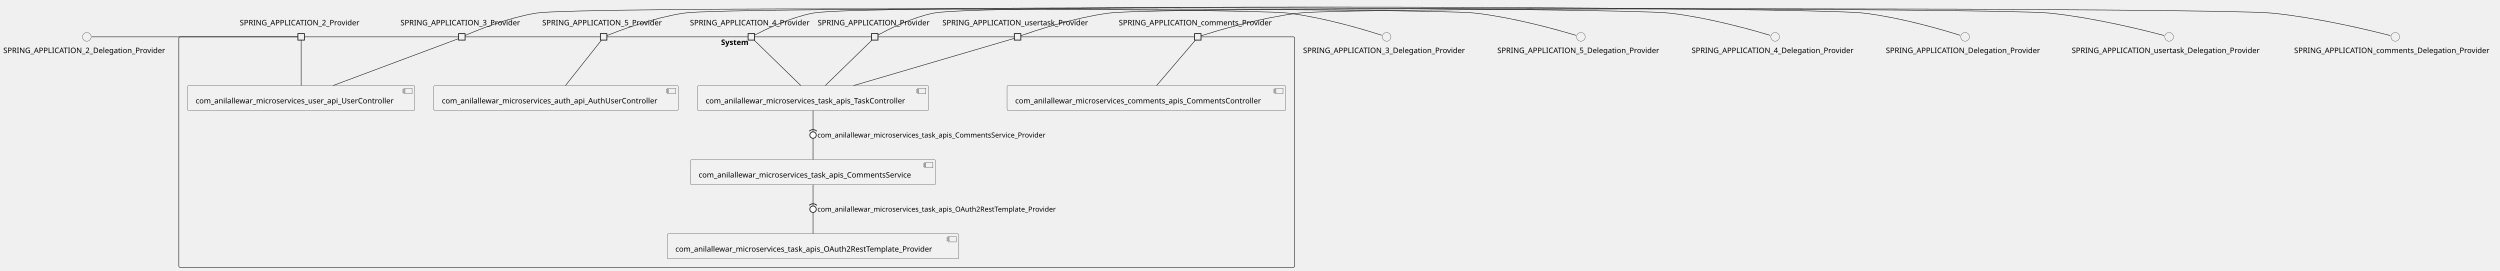
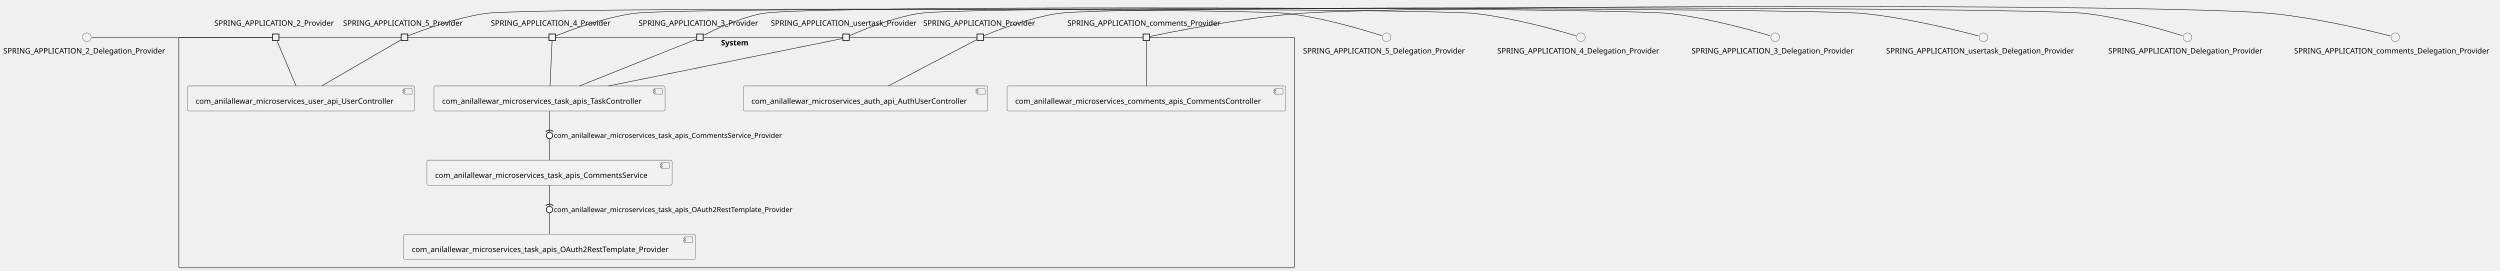
<svg xmlns="http://www.w3.org/2000/svg" xmlns:xlink="http://www.w3.org/1999/xlink" contentStyleType="text/css" height="500px" preserveAspectRatio="none" style="width:4620px;height:500px;background:#FFFFFF;" version="1.1" viewBox="0 0 4620 500" width="4620px" zoomAndPan="magnify">
  <defs />
  <g>
    <g id="cluster_System">
-       <rect fill="none" height="426" rx="2.5" ry="2.5" style="stroke:#181818;stroke-width:1.0;" width="2062" x="330.5" y="68.11" />
-       <text fill="#000000" font-family="sans-serif" font-size="14" font-weight="bold" lengthAdjust="spacing" textLength="58" x="1332.5" y="83.105">System</text>
+       <rect fill="none" height="426" rx="2.5" ry="2.5" style="stroke:#181818;stroke-width:1.0;" width="2062" x="330.5" y="68.87" />
+       <text fill="#000000" font-family="sans-serif" font-size="14" font-weight="bold" lengthAdjust="spacing" textLength="58" x="1332.5" y="83.865">System</text>
    </g>
    <g id="elem_com_anilallewar_microservices_auth_api_AuthUserController">
-       <a href="anilallewar-microservices-basics-spring-boot.repository#_PPZ9QNhoEe-UpcS5Y8FHAg" target="_top" title="anilallewar-microservices-basics-spring-boot.repository#_PPZ9QNhoEe-UpcS5Y8FHAg" xlink:actuate="onRequest" xlink:href="anilallewar-microservices-basics-spring-boot.repository#_PPZ9QNhoEe-UpcS5Y8FHAg" xlink:show="new" xlink:title="anilallewar-microservices-basics-spring-boot.repository#_PPZ9QNhoEe-UpcS5Y8FHAg" xlink:type="simple">
-         <rect fill="#F1F1F1" height="46.297" rx="2.5" ry="2.5" style="stroke:#181818;stroke-width:0.5;" width="452" x="801.5" y="158.11" />
-         <rect fill="#F1F1F1" height="10" style="stroke:#181818;stroke-width:0.5;" width="15" x="1233.5" y="163.11" />
-         <rect fill="#F1F1F1" height="2" style="stroke:#181818;stroke-width:0.5;" width="4" x="1231.5" y="165.11" />
-         <rect fill="#F1F1F1" height="2" style="stroke:#181818;stroke-width:0.5;" width="4" x="1231.5" y="169.11" />
-         <text fill="#000000" font-family="sans-serif" font-size="14" lengthAdjust="spacing" textLength="412" x="816.5" y="191.105">com_anilallewar_microservices_auth_api_AuthUserController</text>
+       <a href="anilallewar-microservices-basics-spring-boot.repository#_INRk-tkxEe-SrJo6BkeEEg" target="_top" title="anilallewar-microservices-basics-spring-boot.repository#_INRk-tkxEe-SrJo6BkeEEg" xlink:actuate="onRequest" xlink:href="anilallewar-microservices-basics-spring-boot.repository#_INRk-tkxEe-SrJo6BkeEEg" xlink:show="new" xlink:title="anilallewar-microservices-basics-spring-boot.repository#_INRk-tkxEe-SrJo6BkeEEg" xlink:type="simple">
+         <rect fill="#F1F1F1" height="46.297" rx="2.5" ry="2.5" style="stroke:#181818;stroke-width:0.5;" width="452" x="1373.5" y="158.87" />
+         <rect fill="#F1F1F1" height="10" style="stroke:#181818;stroke-width:0.5;" width="15" x="1805.5" y="163.87" />
+         <rect fill="#F1F1F1" height="2" style="stroke:#181818;stroke-width:0.5;" width="4" x="1803.5" y="165.87" />
+         <rect fill="#F1F1F1" height="2" style="stroke:#181818;stroke-width:0.5;" width="4" x="1803.5" y="169.87" />
+         <text fill="#000000" font-family="sans-serif" font-size="14" lengthAdjust="spacing" textLength="412" x="1388.5" y="191.865">com_anilallewar_microservices_auth_api_AuthUserController</text>
      </a>
    </g>
    <g id="elem_com_anilallewar_microservices_comments_apis_CommentsController">
-       <a href="anilallewar-microservices-basics-spring-boot.repository#_PPZ9QNhoEe-UpcS5Y8FHAg" target="_top" title="anilallewar-microservices-basics-spring-boot.repository#_PPZ9QNhoEe-UpcS5Y8FHAg" xlink:actuate="onRequest" xlink:href="anilallewar-microservices-basics-spring-boot.repository#_PPZ9QNhoEe-UpcS5Y8FHAg" xlink:show="new" xlink:title="anilallewar-microservices-basics-spring-boot.repository#_PPZ9QNhoEe-UpcS5Y8FHAg" xlink:type="simple">
-         <rect fill="#F1F1F1" height="46.297" rx="2.5" ry="2.5" style="stroke:#181818;stroke-width:0.5;" width="515" x="1861" y="158.11" />
-         <rect fill="#F1F1F1" height="10" style="stroke:#181818;stroke-width:0.5;" width="15" x="2356" y="163.11" />
-         <rect fill="#F1F1F1" height="2" style="stroke:#181818;stroke-width:0.5;" width="4" x="2354" y="165.11" />
-         <rect fill="#F1F1F1" height="2" style="stroke:#181818;stroke-width:0.5;" width="4" x="2354" y="169.11" />
-         <text fill="#000000" font-family="sans-serif" font-size="14" lengthAdjust="spacing" textLength="475" x="1876" y="191.105">com_anilallewar_microservices_comments_apis_CommentsController</text>
+       <a href="anilallewar-microservices-basics-spring-boot.repository#_INRk-tkxEe-SrJo6BkeEEg" target="_top" title="anilallewar-microservices-basics-spring-boot.repository#_INRk-tkxEe-SrJo6BkeEEg" xlink:actuate="onRequest" xlink:href="anilallewar-microservices-basics-spring-boot.repository#_INRk-tkxEe-SrJo6BkeEEg" xlink:show="new" xlink:title="anilallewar-microservices-basics-spring-boot.repository#_INRk-tkxEe-SrJo6BkeEEg" xlink:type="simple">
+         <rect fill="#F1F1F1" height="46.297" rx="2.5" ry="2.5" style="stroke:#181818;stroke-width:0.5;" width="515" x="1861" y="158.87" />
+         <rect fill="#F1F1F1" height="10" style="stroke:#181818;stroke-width:0.5;" width="15" x="2356" y="163.87" />
+         <rect fill="#F1F1F1" height="2" style="stroke:#181818;stroke-width:0.5;" width="4" x="2354" y="165.87" />
+         <rect fill="#F1F1F1" height="2" style="stroke:#181818;stroke-width:0.5;" width="4" x="2354" y="169.87" />
+         <text fill="#000000" font-family="sans-serif" font-size="14" lengthAdjust="spacing" textLength="475" x="1876" y="191.865">com_anilallewar_microservices_comments_apis_CommentsController</text>
      </a>
    </g>
    <g id="elem_com_anilallewar_microservices_task_apis_CommentsService">
-       <a href="anilallewar-microservices-basics-spring-boot.repository#_PPZ9QNhoEe-UpcS5Y8FHAg" target="_top" title="anilallewar-microservices-basics-spring-boot.repository#_PPZ9QNhoEe-UpcS5Y8FHAg" xlink:actuate="onRequest" xlink:href="anilallewar-microservices-basics-spring-boot.repository#_PPZ9QNhoEe-UpcS5Y8FHAg" xlink:show="new" xlink:title="anilallewar-microservices-basics-spring-boot.repository#_PPZ9QNhoEe-UpcS5Y8FHAg" xlink:type="simple">
-         <rect fill="#F1F1F1" height="46.297" rx="2.5" ry="2.5" style="stroke:#181818;stroke-width:0.5;" width="453" x="1276" y="295.11" />
-         <rect fill="#F1F1F1" height="10" style="stroke:#181818;stroke-width:0.5;" width="15" x="1709" y="300.11" />
-         <rect fill="#F1F1F1" height="2" style="stroke:#181818;stroke-width:0.5;" width="4" x="1707" y="302.11" />
-         <rect fill="#F1F1F1" height="2" style="stroke:#181818;stroke-width:0.5;" width="4" x="1707" y="306.11" />
-         <text fill="#000000" font-family="sans-serif" font-size="14" lengthAdjust="spacing" textLength="413" x="1291" y="328.105">com_anilallewar_microservices_task_apis_CommentsService</text>
+       <a href="anilallewar-microservices-basics-spring-boot.repository#_INRk-tkxEe-SrJo6BkeEEg" target="_top" title="anilallewar-microservices-basics-spring-boot.repository#_INRk-tkxEe-SrJo6BkeEEg" xlink:actuate="onRequest" xlink:href="anilallewar-microservices-basics-spring-boot.repository#_INRk-tkxEe-SrJo6BkeEEg" xlink:show="new" xlink:title="anilallewar-microservices-basics-spring-boot.repository#_INRk-tkxEe-SrJo6BkeEEg" xlink:type="simple">
+         <rect fill="#F1F1F1" height="46.297" rx="2.5" ry="2.5" style="stroke:#181818;stroke-width:0.5;" width="453" x="789" y="295.87" />
+         <rect fill="#F1F1F1" height="10" style="stroke:#181818;stroke-width:0.5;" width="15" x="1222" y="300.87" />
+         <rect fill="#F1F1F1" height="2" style="stroke:#181818;stroke-width:0.5;" width="4" x="1220" y="302.87" />
+         <rect fill="#F1F1F1" height="2" style="stroke:#181818;stroke-width:0.5;" width="4" x="1220" y="306.87" />
+         <text fill="#000000" font-family="sans-serif" font-size="14" lengthAdjust="spacing" textLength="413" x="804" y="328.865">com_anilallewar_microservices_task_apis_CommentsService</text>
      </a>
    </g>
    <g id="elem_com_anilallewar_microservices_task_apis_OAuth2RestTemplate_Provider">
-       <a href="anilallewar-microservices-basics-spring-boot.repository#_PPZ9QNhoEe-UpcS5Y8FHAg" target="_top" title="anilallewar-microservices-basics-spring-boot.repository#_PPZ9QNhoEe-UpcS5Y8FHAg" xlink:actuate="onRequest" xlink:href="anilallewar-microservices-basics-spring-boot.repository#_PPZ9QNhoEe-UpcS5Y8FHAg" xlink:show="new" xlink:title="anilallewar-microservices-basics-spring-boot.repository#_PPZ9QNhoEe-UpcS5Y8FHAg" xlink:type="simple">
-         <rect fill="#F1F1F1" height="46.297" rx="2.5" ry="2.5" style="stroke:#181818;stroke-width:0.5;" width="539" x="1233" y="432.11" />
-         <rect fill="#F1F1F1" height="10" style="stroke:#181818;stroke-width:0.5;" width="15" x="1752" y="437.11" />
-         <rect fill="#F1F1F1" height="2" style="stroke:#181818;stroke-width:0.5;" width="4" x="1750" y="439.11" />
-         <rect fill="#F1F1F1" height="2" style="stroke:#181818;stroke-width:0.5;" width="4" x="1750" y="443.11" />
-         <text fill="#000000" font-family="sans-serif" font-size="14" lengthAdjust="spacing" textLength="499" x="1248" y="465.105">com_anilallewar_microservices_task_apis_OAuth2RestTemplate_Provider</text>
+       <a href="anilallewar-microservices-basics-spring-boot.repository#_INRk-tkxEe-SrJo6BkeEEg" target="_top" title="anilallewar-microservices-basics-spring-boot.repository#_INRk-tkxEe-SrJo6BkeEEg" xlink:actuate="onRequest" xlink:href="anilallewar-microservices-basics-spring-boot.repository#_INRk-tkxEe-SrJo6BkeEEg" xlink:show="new" xlink:title="anilallewar-microservices-basics-spring-boot.repository#_INRk-tkxEe-SrJo6BkeEEg" xlink:type="simple">
+         <rect fill="#F1F1F1" height="46.297" rx="2.5" ry="2.5" style="stroke:#181818;stroke-width:0.5;" width="539" x="746" y="432.87" />
+         <rect fill="#F1F1F1" height="10" style="stroke:#181818;stroke-width:0.5;" width="15" x="1265" y="437.87" />
+         <rect fill="#F1F1F1" height="2" style="stroke:#181818;stroke-width:0.5;" width="4" x="1263" y="439.87" />
+         <rect fill="#F1F1F1" height="2" style="stroke:#181818;stroke-width:0.5;" width="4" x="1263" y="443.87" />
+         <text fill="#000000" font-family="sans-serif" font-size="14" lengthAdjust="spacing" textLength="499" x="761" y="465.865">com_anilallewar_microservices_task_apis_OAuth2RestTemplate_Provider</text>
      </a>
    </g>
    <g id="elem_com_anilallewar_microservices_task_apis_TaskController">
-       <a href="anilallewar-microservices-basics-spring-boot.repository#_PPZ9QNhoEe-UpcS5Y8FHAg" target="_top" title="anilallewar-microservices-basics-spring-boot.repository#_PPZ9QNhoEe-UpcS5Y8FHAg" xlink:actuate="onRequest" xlink:href="anilallewar-microservices-basics-spring-boot.repository#_PPZ9QNhoEe-UpcS5Y8FHAg" xlink:show="new" xlink:title="anilallewar-microservices-basics-spring-boot.repository#_PPZ9QNhoEe-UpcS5Y8FHAg" xlink:type="simple">
-         <rect fill="#F1F1F1" height="46.297" rx="2.5" ry="2.5" style="stroke:#181818;stroke-width:0.5;" width="427" x="1289" y="158.11" />
-         <rect fill="#F1F1F1" height="10" style="stroke:#181818;stroke-width:0.5;" width="15" x="1696" y="163.11" />
-         <rect fill="#F1F1F1" height="2" style="stroke:#181818;stroke-width:0.5;" width="4" x="1694" y="165.11" />
-         <rect fill="#F1F1F1" height="2" style="stroke:#181818;stroke-width:0.5;" width="4" x="1694" y="169.11" />
-         <text fill="#000000" font-family="sans-serif" font-size="14" lengthAdjust="spacing" textLength="387" x="1304" y="191.105">com_anilallewar_microservices_task_apis_TaskController</text>
+       <a href="anilallewar-microservices-basics-spring-boot.repository#_INRk-tkxEe-SrJo6BkeEEg" target="_top" title="anilallewar-microservices-basics-spring-boot.repository#_INRk-tkxEe-SrJo6BkeEEg" xlink:actuate="onRequest" xlink:href="anilallewar-microservices-basics-spring-boot.repository#_INRk-tkxEe-SrJo6BkeEEg" xlink:show="new" xlink:title="anilallewar-microservices-basics-spring-boot.repository#_INRk-tkxEe-SrJo6BkeEEg" xlink:type="simple">
+         <rect fill="#F1F1F1" height="46.297" rx="2.5" ry="2.5" style="stroke:#181818;stroke-width:0.5;" width="427" x="802" y="158.87" />
+         <rect fill="#F1F1F1" height="10" style="stroke:#181818;stroke-width:0.5;" width="15" x="1209" y="163.87" />
+         <rect fill="#F1F1F1" height="2" style="stroke:#181818;stroke-width:0.5;" width="4" x="1207" y="165.87" />
+         <rect fill="#F1F1F1" height="2" style="stroke:#181818;stroke-width:0.5;" width="4" x="1207" y="169.87" />
+         <text fill="#000000" font-family="sans-serif" font-size="14" lengthAdjust="spacing" textLength="387" x="817" y="191.865">com_anilallewar_microservices_task_apis_TaskController</text>
      </a>
    </g>
    <g id="elem_com_anilallewar_microservices_user_api_UserController">
-       <a href="anilallewar-microservices-basics-spring-boot.repository#_PPZ9QNhoEe-UpcS5Y8FHAg" target="_top" title="anilallewar-microservices-basics-spring-boot.repository#_PPZ9QNhoEe-UpcS5Y8FHAg" xlink:actuate="onRequest" xlink:href="anilallewar-microservices-basics-spring-boot.repository#_PPZ9QNhoEe-UpcS5Y8FHAg" xlink:show="new" xlink:title="anilallewar-microservices-basics-spring-boot.repository#_PPZ9QNhoEe-UpcS5Y8FHAg" xlink:type="simple">
-         <rect fill="#F1F1F1" height="46.297" rx="2.5" ry="2.5" style="stroke:#181818;stroke-width:0.5;" width="420" x="346.5" y="158.11" />
-         <rect fill="#F1F1F1" height="10" style="stroke:#181818;stroke-width:0.5;" width="15" x="746.5" y="163.11" />
-         <rect fill="#F1F1F1" height="2" style="stroke:#181818;stroke-width:0.5;" width="4" x="744.5" y="165.11" />
-         <rect fill="#F1F1F1" height="2" style="stroke:#181818;stroke-width:0.5;" width="4" x="744.5" y="169.11" />
-         <text fill="#000000" font-family="sans-serif" font-size="14" lengthAdjust="spacing" textLength="380" x="361.5" y="191.105">com_anilallewar_microservices_user_api_UserController</text>
+       <a href="anilallewar-microservices-basics-spring-boot.repository#_INRk-tkxEe-SrJo6BkeEEg" target="_top" title="anilallewar-microservices-basics-spring-boot.repository#_INRk-tkxEe-SrJo6BkeEEg" xlink:actuate="onRequest" xlink:href="anilallewar-microservices-basics-spring-boot.repository#_INRk-tkxEe-SrJo6BkeEEg" xlink:show="new" xlink:title="anilallewar-microservices-basics-spring-boot.repository#_INRk-tkxEe-SrJo6BkeEEg" xlink:type="simple">
+         <rect fill="#F1F1F1" height="46.297" rx="2.5" ry="2.5" style="stroke:#181818;stroke-width:0.5;" width="420" x="346.5" y="158.87" />
+         <rect fill="#F1F1F1" height="10" style="stroke:#181818;stroke-width:0.5;" width="15" x="746.5" y="163.87" />
+         <rect fill="#F1F1F1" height="2" style="stroke:#181818;stroke-width:0.5;" width="4" x="744.5" y="165.87" />
+         <rect fill="#F1F1F1" height="2" style="stroke:#181818;stroke-width:0.5;" width="4" x="744.5" y="169.87" />
+         <text fill="#000000" font-family="sans-serif" font-size="14" lengthAdjust="spacing" textLength="380" x="361.5" y="191.865">com_anilallewar_microservices_user_api_UserController</text>
      </a>
    </g>
-     <text fill="#000000" font-family="sans-serif" font-size="14" lengthAdjust="spacing" textLength="227" x="443" y="46.808">SPRING_APPLICATION_2_Provider</text>
-     <rect fill="#F1F1F1" height="12" style="stroke:#181818;stroke-width:1.5;" width="12" x="550.5" y="62.11" />
-     <text fill="#000000" font-family="sans-serif" font-size="14" lengthAdjust="spacing" textLength="227" x="740" y="46.808">SPRING_APPLICATION_3_Provider</text>
-     <rect fill="#F1F1F1" height="12" style="stroke:#181818;stroke-width:1.5;" width="12" x="847.5" y="62.11" />
-     <text fill="#000000" font-family="sans-serif" font-size="14" lengthAdjust="spacing" textLength="227" x="1275" y="46.808">SPRING_APPLICATION_4_Provider</text>
-     <rect fill="#F1F1F1" height="12" style="stroke:#181818;stroke-width:1.5;" width="12" x="1382.5" y="62.11" />
-     <text fill="#000000" font-family="sans-serif" font-size="14" lengthAdjust="spacing" textLength="227" x="1002" y="46.808">SPRING_APPLICATION_5_Provider</text>
-     <rect fill="#F1F1F1" height="12" style="stroke:#181818;stroke-width:1.5;" width="12" x="1109.5" y="62.11" />
-     <text fill="#000000" font-family="sans-serif" font-size="14" lengthAdjust="spacing" textLength="211" x="1511" y="46.808">SPRING_APPLICATION_Provider</text>
-     <rect fill="#F1F1F1" height="12" style="stroke:#181818;stroke-width:1.5;" width="12" x="1610.5" y="62.11" />
-     <text fill="#000000" font-family="sans-serif" font-size="14" lengthAdjust="spacing" textLength="292" x="2067.5" y="46.808">SPRING_APPLICATION_comments_Provider</text>
-     <rect fill="#F1F1F1" height="12" style="stroke:#181818;stroke-width:1.5;" width="12" x="2207.5" y="62.11" />
-     <text fill="#000000" font-family="sans-serif" font-size="14" lengthAdjust="spacing" textLength="278" x="1741.5" y="46.808">SPRING_APPLICATION_usertask_Provider</text>
-     <rect fill="#F1F1F1" height="12" style="stroke:#181818;stroke-width:1.5;" width="12" x="1874.5" y="62.11" />
+     <text fill="#000000" font-family="sans-serif" font-size="14" lengthAdjust="spacing" textLength="227" x="396" y="47.568">SPRING_APPLICATION_2_Provider</text>
+     <rect fill="#F1F1F1" height="12" style="stroke:#181818;stroke-width:1.5;" width="12" x="503.5" y="62.87" />
+     <text fill="#000000" font-family="sans-serif" font-size="14" lengthAdjust="spacing" textLength="227" x="1180" y="47.568">SPRING_APPLICATION_3_Provider</text>
+     <rect fill="#F1F1F1" height="12" style="stroke:#181818;stroke-width:1.5;" width="12" x="1287.5" y="62.87" />
+     <text fill="#000000" font-family="sans-serif" font-size="14" lengthAdjust="spacing" textLength="227" x="907" y="47.568">SPRING_APPLICATION_4_Provider</text>
+     <rect fill="#F1F1F1" height="12" style="stroke:#181818;stroke-width:1.5;" width="12" x="1014.5" y="62.87" />
+     <text fill="#000000" font-family="sans-serif" font-size="14" lengthAdjust="spacing" textLength="227" x="634" y="47.568">SPRING_APPLICATION_5_Provider</text>
+     <rect fill="#F1F1F1" height="12" style="stroke:#181818;stroke-width:1.5;" width="12" x="741.5" y="62.87" />
+     <text fill="#000000" font-family="sans-serif" font-size="14" lengthAdjust="spacing" textLength="211" x="1706" y="47.568">SPRING_APPLICATION_Provider</text>
+     <rect fill="#F1F1F1" height="12" style="stroke:#181818;stroke-width:1.5;" width="12" x="1805.5" y="62.87" />
+     <text fill="#000000" font-family="sans-serif" font-size="14" lengthAdjust="spacing" textLength="292" x="1972.5" y="47.568">SPRING_APPLICATION_comments_Provider</text>
+     <rect fill="#F1F1F1" height="12" style="stroke:#181818;stroke-width:1.5;" width="12" x="2112.5" y="62.87" />
+     <text fill="#000000" font-family="sans-serif" font-size="14" lengthAdjust="spacing" textLength="278" x="1424.5" y="47.568">SPRING_APPLICATION_usertask_Provider</text>
+     <rect fill="#F1F1F1" height="12" style="stroke:#181818;stroke-width:1.5;" width="12" x="1557.5" y="62.87" />
    <g id="elem_SPRING_APPLICATION_2_Delegation_Provider">
-       <ellipse cx="160.5" cy="68.11" fill="#F1F1F1" rx="8" ry="8" style="stroke:#181818;stroke-width:0.5;" />
-       <text fill="#000000" font-family="sans-serif" font-size="14" lengthAdjust="spacing" textLength="309" x="6" y="98.105">SPRING_APPLICATION_2_Delegation_Provider</text>
+       <ellipse cx="160.5" cy="68.87" fill="#F1F1F1" rx="8" ry="8" style="stroke:#181818;stroke-width:0.5;" />
+       <text fill="#000000" font-family="sans-serif" font-size="14" lengthAdjust="spacing" textLength="309" x="6" y="98.865">SPRING_APPLICATION_2_Delegation_Provider</text>
    </g>
    <g id="elem_SPRING_APPLICATION_3_Delegation_Provider">
-       <ellipse cx="2562.5" cy="68.11" fill="#F1F1F1" rx="8" ry="8" style="stroke:#181818;stroke-width:0.5;" />
-       <text fill="#000000" font-family="sans-serif" font-size="14" lengthAdjust="spacing" textLength="309" x="2408" y="98.105">SPRING_APPLICATION_3_Delegation_Provider</text>
+       <ellipse cx="3280.5" cy="68.87" fill="#F1F1F1" rx="8" ry="8" style="stroke:#181818;stroke-width:0.5;" />
+       <text fill="#000000" font-family="sans-serif" font-size="14" lengthAdjust="spacing" textLength="309" x="3126" y="98.865">SPRING_APPLICATION_3_Delegation_Provider</text>
    </g>
    <g id="elem_SPRING_APPLICATION_4_Delegation_Provider">
-       <ellipse cx="3280.5" cy="68.11" fill="#F1F1F1" rx="8" ry="8" style="stroke:#181818;stroke-width:0.5;" />
-       <text fill="#000000" font-family="sans-serif" font-size="14" lengthAdjust="spacing" textLength="309" x="3126" y="98.105">SPRING_APPLICATION_4_Delegation_Provider</text>
+       <ellipse cx="2921.5" cy="68.87" fill="#F1F1F1" rx="8" ry="8" style="stroke:#181818;stroke-width:0.5;" />
+       <text fill="#000000" font-family="sans-serif" font-size="14" lengthAdjust="spacing" textLength="309" x="2767" y="98.865">SPRING_APPLICATION_4_Delegation_Provider</text>
    </g>
    <g id="elem_SPRING_APPLICATION_5_Delegation_Provider">
-       <ellipse cx="2921.5" cy="68.11" fill="#F1F1F1" rx="8" ry="8" style="stroke:#181818;stroke-width:0.5;" />
-       <text fill="#000000" font-family="sans-serif" font-size="14" lengthAdjust="spacing" textLength="309" x="2767" y="98.105">SPRING_APPLICATION_5_Delegation_Provider</text>
+       <ellipse cx="2562.5" cy="68.87" fill="#F1F1F1" rx="8" ry="8" style="stroke:#181818;stroke-width:0.5;" />
+       <text fill="#000000" font-family="sans-serif" font-size="14" lengthAdjust="spacing" textLength="309" x="2408" y="98.865">SPRING_APPLICATION_5_Delegation_Provider</text>
    </g>
    <g id="elem_SPRING_APPLICATION_Delegation_Provider">
-       <ellipse cx="3631.5" cy="68.11" fill="#F1F1F1" rx="8" ry="8" style="stroke:#181818;stroke-width:0.5;" />
-       <text fill="#000000" font-family="sans-serif" font-size="14" lengthAdjust="spacing" textLength="293" x="3485" y="98.105">SPRING_APPLICATION_Delegation_Provider</text>
+       <ellipse cx="4042.5" cy="68.87" fill="#F1F1F1" rx="8" ry="8" style="stroke:#181818;stroke-width:0.5;" />
+       <text fill="#000000" font-family="sans-serif" font-size="14" lengthAdjust="spacing" textLength="293" x="3896" y="98.865">SPRING_APPLICATION_Delegation_Provider</text>
    </g>
    <g id="elem_SPRING_APPLICATION_comments_Delegation_Provider">
-       <ellipse cx="4426.5" cy="68.11" fill="#F1F1F1" rx="8" ry="8" style="stroke:#181818;stroke-width:0.5;" />
-       <text fill="#000000" font-family="sans-serif" font-size="14" lengthAdjust="spacing" textLength="374" x="4239.5" y="98.105">SPRING_APPLICATION_comments_Delegation_Provider</text>
+       <ellipse cx="4426.5" cy="68.87" fill="#F1F1F1" rx="8" ry="8" style="stroke:#181818;stroke-width:0.5;" />
+       <text fill="#000000" font-family="sans-serif" font-size="14" lengthAdjust="spacing" textLength="374" x="4239.5" y="98.865">SPRING_APPLICATION_comments_Delegation_Provider</text>
    </g>
    <g id="elem_SPRING_APPLICATION_usertask_Delegation_Provider">
-       <ellipse cx="4008.5" cy="68.11" fill="#F1F1F1" rx="8" ry="8" style="stroke:#181818;stroke-width:0.5;" />
-       <text fill="#000000" font-family="sans-serif" font-size="14" lengthAdjust="spacing" textLength="360" x="3828.5" y="98.105">SPRING_APPLICATION_usertask_Delegation_Provider</text>
+       <ellipse cx="3665.5" cy="68.87" fill="#F1F1F1" rx="8" ry="8" style="stroke:#181818;stroke-width:0.5;" />
+       <text fill="#000000" font-family="sans-serif" font-size="14" lengthAdjust="spacing" textLength="360" x="3485.5" y="98.865">SPRING_APPLICATION_usertask_Delegation_Provider</text>
    </g>
    <g id="link_SPRING_APPLICATION_2_Delegation_Provider_SPRING_APPLICATION_2_Provider">
-       <path d="M169.73,68.11 C222.11,68.11 508.14,68.11 550.31,68.11 " fill="none" id="SPRING_APPLICATION_2_Delegation_Provider-SPRING_APPLICATION_2_Provider" style="stroke:#181818;stroke-width:1.0;" />
+       <path d="M169.74,68.87 C218.08,68.87 464.16,68.87 503.26,68.87 " fill="none" id="SPRING_APPLICATION_2_Delegation_Provider-SPRING_APPLICATION_2_Provider" style="stroke:#181818;stroke-width:1.0;" />
    </g>
    <g id="link_SPRING_APPLICATION_2_Provider_com_anilallewar_microservices_user_api_UserController">
-       <path d="M556.5,74.17 C556.5,88.76 556.5,131.57 556.5,158.09 " fill="none" id="SPRING_APPLICATION_2_Provider-com_anilallewar_microservices_user_api_UserController" style="stroke:#181818;stroke-width:1.0;" />
+       <path d="M511.64,74.93 C517.82,89.52 535.95,132.33 547.18,158.85 " fill="none" id="SPRING_APPLICATION_2_Provider-com_anilallewar_microservices_user_api_UserController" style="stroke:#181818;stroke-width:1.0;" />
    </g>
    <g id="link_SPRING_APPLICATION_3_Delegation_Provider_SPRING_APPLICATION_3_Provider">
-       <path d="M2553.47,65.14 C2527.03,56.62 2447.32,32.19 2379,24.11 C2302.48,15.06 1068.15,12.31 992,24.11 C939.15,32.3 878.85,57.1 859.68,65.38 " fill="none" id="SPRING_APPLICATION_3_Delegation_Provider-SPRING_APPLICATION_3_Provider" style="stroke:#181818;stroke-width:1.0;" />
+       <path d="M3271.22,66.02 C3243.27,57.61 3157.32,32.98 3084,24.87 C2991.51,14.64 1500.52,8.03 1409,24.87 C1365.1,32.95 1316.29,56.95 1299.53,65.66 " fill="none" id="SPRING_APPLICATION_3_Delegation_Provider-SPRING_APPLICATION_3_Provider" style="stroke:#181818;stroke-width:1.0;" />
    </g>
-     <g id="link_SPRING_APPLICATION_3_Provider_com_anilallewar_microservices_user_api_UserController">
-       <path d="M847.3,71.43 C818.02,82.37 691.88,129.51 615.68,157.99 " fill="none" id="SPRING_APPLICATION_3_Provider-com_anilallewar_microservices_user_api_UserController" style="stroke:#181818;stroke-width:1.0;" />
+     <g id="link_SPRING_APPLICATION_3_Provider_com_anilallewar_microservices_task_apis_TaskController">
+       <path d="M1287.44,72.29 C1259.52,83.44 1141.77,130.45 1070.69,158.84 " fill="none" id="SPRING_APPLICATION_3_Provider-com_anilallewar_microservices_task_apis_TaskController" style="stroke:#181818;stroke-width:1.0;" />
    </g>
    <g id="link_SPRING_APPLICATION_4_Delegation_Provider_SPRING_APPLICATION_4_Provider">
-       <path d="M3271.22,65.26 C3243.27,56.85 3157.32,32.22 3084,24.11 C2996.7,14.46 1589.36,8.09 1503,24.11 C1459.66,32.15 1411.55,55.96 1394.72,64.77 " fill="none" id="SPRING_APPLICATION_4_Delegation_Provider-SPRING_APPLICATION_4_Provider" style="stroke:#181818;stroke-width:1.0;" />
+       <path d="M2912.22,66.02 C2884.27,57.61 2798.32,32.98 2725,24.87 C2639.13,15.37 1255.51,12.55 1170,24.87 C1112.69,33.13 1046.73,58.33 1026.62,66.37 " fill="none" id="SPRING_APPLICATION_4_Delegation_Provider-SPRING_APPLICATION_4_Provider" style="stroke:#181818;stroke-width:1.0;" />
    </g>
    <g id="link_SPRING_APPLICATION_4_Provider_com_anilallewar_microservices_task_apis_TaskController">
-       <path d="M1393.69,74.17 C1408.68,88.76 1452.64,131.57 1479.88,158.09 " fill="none" id="SPRING_APPLICATION_4_Provider-com_anilallewar_microservices_task_apis_TaskController" style="stroke:#181818;stroke-width:1.0;" />
+       <path d="M1020.27,74.93 C1019.61,89.52 1017.69,132.33 1016.49,158.85 " fill="none" id="SPRING_APPLICATION_4_Provider-com_anilallewar_microservices_task_apis_TaskController" style="stroke:#181818;stroke-width:1.0;" />
    </g>
    <g id="link_SPRING_APPLICATION_5_Delegation_Provider_SPRING_APPLICATION_5_Provider">
-       <path d="M2912.22,65.26 C2884.27,56.85 2798.32,32.22 2725,24.11 C2644.38,15.19 1345.28,12.54 1265,24.11 C1207.69,32.37 1141.73,57.57 1121.62,65.61 " fill="none" id="SPRING_APPLICATION_5_Delegation_Provider-SPRING_APPLICATION_5_Provider" style="stroke:#181818;stroke-width:1.0;" />
+       <path d="M2553.47,65.9 C2527.03,57.38 2447.32,32.95 2379,24.87 C2297.24,15.2 978.49,13.13 897,24.87 C839.69,33.13 773.73,58.33 753.62,66.37 " fill="none" id="SPRING_APPLICATION_5_Delegation_Provider-SPRING_APPLICATION_5_Provider" style="stroke:#181818;stroke-width:1.0;" />
    </g>
-     <g id="link_SPRING_APPLICATION_5_Provider_com_anilallewar_microservices_auth_api_AuthUserController">
-       <path d="M1111.49,74.17 C1099.92,88.76 1065.99,131.57 1044.96,158.09 " fill="none" id="SPRING_APPLICATION_5_Provider-com_anilallewar_microservices_auth_api_AuthUserController" style="stroke:#181818;stroke-width:1.0;" />
+     <g id="link_SPRING_APPLICATION_5_Provider_com_anilallewar_microservices_user_api_UserController">
+       <path d="M741.15,73.56 C718.68,86.62 641.86,131.27 594.67,158.69 " fill="none" id="SPRING_APPLICATION_5_Provider-com_anilallewar_microservices_user_api_UserController" style="stroke:#181818;stroke-width:1.0;" />
    </g>
    <g id="link_SPRING_APPLICATION_Delegation_Provider_SPRING_APPLICATION_Provider">
-       <path d="M3622.22,65.14 C3595.04,56.62 3513.11,32.18 3443,24.11 C3348.24,13.2 1819.65,6 1726,24.11 C1684.56,32.12 1638.91,55.73 1622.66,64.65 " fill="none" id="SPRING_APPLICATION_Delegation_Provider-SPRING_APPLICATION_Provider" style="stroke:#181818;stroke-width:1.0;" />
+       <path d="M4033.22,65.9 C4006.04,57.38 3924.11,32.94 3854,24.87 C3749.19,12.8 2059.33,9.23 1955,24.87 C1900.11,33.1 1837.22,58.09 1817.64,66.26 " fill="none" id="SPRING_APPLICATION_Delegation_Provider-SPRING_APPLICATION_Provider" style="stroke:#181818;stroke-width:1.0;" />
    </g>
-     <g id="link_SPRING_APPLICATION_Provider_com_anilallewar_microservices_task_apis_TaskController">
-       <path d="M1611.31,74.17 C1596.32,88.76 1552.36,131.57 1525.12,158.09 " fill="none" id="SPRING_APPLICATION_Provider-com_anilallewar_microservices_task_apis_TaskController" style="stroke:#181818;stroke-width:1.0;" />
+     <g id="link_SPRING_APPLICATION_Provider_com_anilallewar_microservices_auth_api_AuthUserController">
+       <path d="M1805.38,73.07 C1781.69,85.48 1694.64,131.06 1641.61,158.82 " fill="none" id="SPRING_APPLICATION_Provider-com_anilallewar_microservices_auth_api_AuthUserController" style="stroke:#181818;stroke-width:1.0;" />
    </g>
    <g id="link_SPRING_APPLICATION_comments_Delegation_Provider_SPRING_APPLICATION_comments_Provider">
-       <path d="M4417.41,65.72 C4386.69,57.79 4283.83,32.36 4197,24.11 C4097.67,14.67 2500.12,12.64 2401,24.11 C2328.26,32.53 2242.76,58.74 2219.56,66.15 " fill="none" id="SPRING_APPLICATION_comments_Delegation_Provider-SPRING_APPLICATION_comments_Provider" style="stroke:#181818;stroke-width:1.0;" />
+       <path d="M4417.41,66.48 C4386.69,58.55 4283.83,33.12 4197,24.87 C3998.34,6 2599.96,9.47 2401,24.87 C2289.16,33.53 2154.62,61.19 2124.62,67.56 " fill="none" id="SPRING_APPLICATION_comments_Delegation_Provider-SPRING_APPLICATION_comments_Provider" style="stroke:#181818;stroke-width:1.0;" />
    </g>
    <g id="link_SPRING_APPLICATION_comments_Provider_com_anilallewar_microservices_comments_apis_CommentsController">
-       <path d="M2209.17,74.17 C2196.68,88.76 2160.05,131.57 2137.35,158.09 " fill="none" id="SPRING_APPLICATION_comments_Provider-com_anilallewar_microservices_comments_apis_CommentsController" style="stroke:#181818;stroke-width:1.0;" />
+       <path d="M2118.5,74.93 C2118.5,89.52 2118.5,132.33 2118.5,158.85 " fill="none" id="SPRING_APPLICATION_comments_Provider-com_anilallewar_microservices_comments_apis_CommentsController" style="stroke:#181818;stroke-width:1.0;" />
    </g>
    <g id="link_SPRING_APPLICATION_usertask_Delegation_Provider_SPRING_APPLICATION_usertask_Provider">
-       <path d="M3999.27,65.61 C3969,57.55 3869.86,32.32 3786,24.11 C3690.01,14.71 2145.67,11.9 2050,24.11 C1984.56,32.47 1908.27,58.27 1886.55,65.94 " fill="none" id="SPRING_APPLICATION_usertask_Delegation_Provider-SPRING_APPLICATION_usertask_Provider" style="stroke:#181818;stroke-width:1.0;" />
+       <path d="M3656.27,66.37 C3626,58.31 3526.86,33.08 3443,24.87 C3346.52,15.42 1793.74,9.61 1698,24.87 C1646.81,33.03 1588.63,57.63 1569.76,66.03 " fill="none" id="SPRING_APPLICATION_usertask_Delegation_Provider-SPRING_APPLICATION_usertask_Provider" style="stroke:#181818;stroke-width:1.0;" />
    </g>
    <g id="link_SPRING_APPLICATION_usertask_Provider_com_anilallewar_microservices_task_apis_TaskController">
-       <path d="M1874.25,70.94 C1840.32,80.91 1676.03,129.15 1577.57,158.07 " fill="none" id="SPRING_APPLICATION_usertask_Provider-com_anilallewar_microservices_task_apis_TaskController" style="stroke:#181818;stroke-width:1.0;" />
+       <path d="M1557.35,71.12 C1515.51,79.59 1270.22,129.28 1124.4,158.81 " fill="none" id="SPRING_APPLICATION_usertask_Provider-com_anilallewar_microservices_task_apis_TaskController" style="stroke:#181818;stroke-width:1.0;" />
    </g>
    <g id="link_com_anilallewar_microservices_task_apis_TaskController_com_anilallewar_microservices_task_apis_CommentsService">
-       <path d="M1502.5,204.4 C1502.5,229.42 1502.5,269.76 1502.5,294.78 " fill="none" id="com_anilallewar_microservices_task_apis_TaskController-com_anilallewar_microservices_task_apis_CommentsService" style="stroke:#181818;stroke-width:1.0;" />
-       <text fill="#000000" font-family="sans-serif" font-size="13" lengthAdjust="spacing" textLength="447" x="1510.5" y="254.177">com_anilallewar_microservices_task_apis_CommentsService_Provider</text>
-       <path d="M1509.571,242.519 A10,10 0 0 0 1495.429 242.519" fill="none" style="stroke:#181818;stroke-width:1.5;" />
-       <ellipse cx="1502.5" cy="249.59" fill="#FFFFFF" rx="6" ry="6" style="stroke:#181818;stroke-width:1.5;" />
+       <path d="M1015.5,205.16 C1015.5,230.18 1015.5,270.52 1015.5,295.54 " fill="none" id="com_anilallewar_microservices_task_apis_TaskController-com_anilallewar_microservices_task_apis_CommentsService" style="stroke:#181818;stroke-width:1.0;" />
+       <text fill="#000000" font-family="sans-serif" font-size="13" lengthAdjust="spacing" textLength="447" x="1023.5" y="254.937">com_anilallewar_microservices_task_apis_CommentsService_Provider</text>
+       <path d="M1022.571,243.279 A10,10 0 0 0 1008.429 243.279" fill="none" style="stroke:#181818;stroke-width:1.5;" />
+       <ellipse cx="1015.5" cy="250.35" fill="#FFFFFF" rx="6" ry="6" style="stroke:#181818;stroke-width:1.5;" />
    </g>
    <g id="link_com_anilallewar_microservices_task_apis_CommentsService_com_anilallewar_microservices_task_apis_OAuth2RestTemplate_Provider">
-       <path d="M1502.5,341.4 C1502.5,366.42 1502.5,406.76 1502.5,431.78 " fill="none" id="com_anilallewar_microservices_task_apis_CommentsService-com_anilallewar_microservices_task_apis_OAuth2RestTemplate_Provider" style="stroke:#181818;stroke-width:1.0;" />
-       <text fill="#000000" font-family="sans-serif" font-size="13" lengthAdjust="spacing" textLength="465" x="1510.5" y="391.177">com_anilallewar_microservices_task_apis_OAuth2RestTemplate_Provider</text>
-       <path d="M1509.571,379.519 A10,10 0 0 0 1495.429 379.519" fill="none" style="stroke:#181818;stroke-width:1.5;" />
-       <ellipse cx="1502.5" cy="386.59" fill="#FFFFFF" rx="6" ry="6" style="stroke:#181818;stroke-width:1.5;" />
+       <path d="M1015.5,342.16 C1015.5,367.18 1015.5,407.52 1015.5,432.54 " fill="none" id="com_anilallewar_microservices_task_apis_CommentsService-com_anilallewar_microservices_task_apis_OAuth2RestTemplate_Provider" style="stroke:#181818;stroke-width:1.0;" />
+       <text fill="#000000" font-family="sans-serif" font-size="13" lengthAdjust="spacing" textLength="465" x="1023.5" y="391.937">com_anilallewar_microservices_task_apis_OAuth2RestTemplate_Provider</text>
+       <path d="M1022.571,380.279 A10,10 0 0 0 1008.429 380.279" fill="none" style="stroke:#181818;stroke-width:1.5;" />
+       <ellipse cx="1015.5" cy="387.35" fill="#FFFFFF" rx="6" ry="6" style="stroke:#181818;stroke-width:1.5;" />
    </g>
  </g>
</svg>
